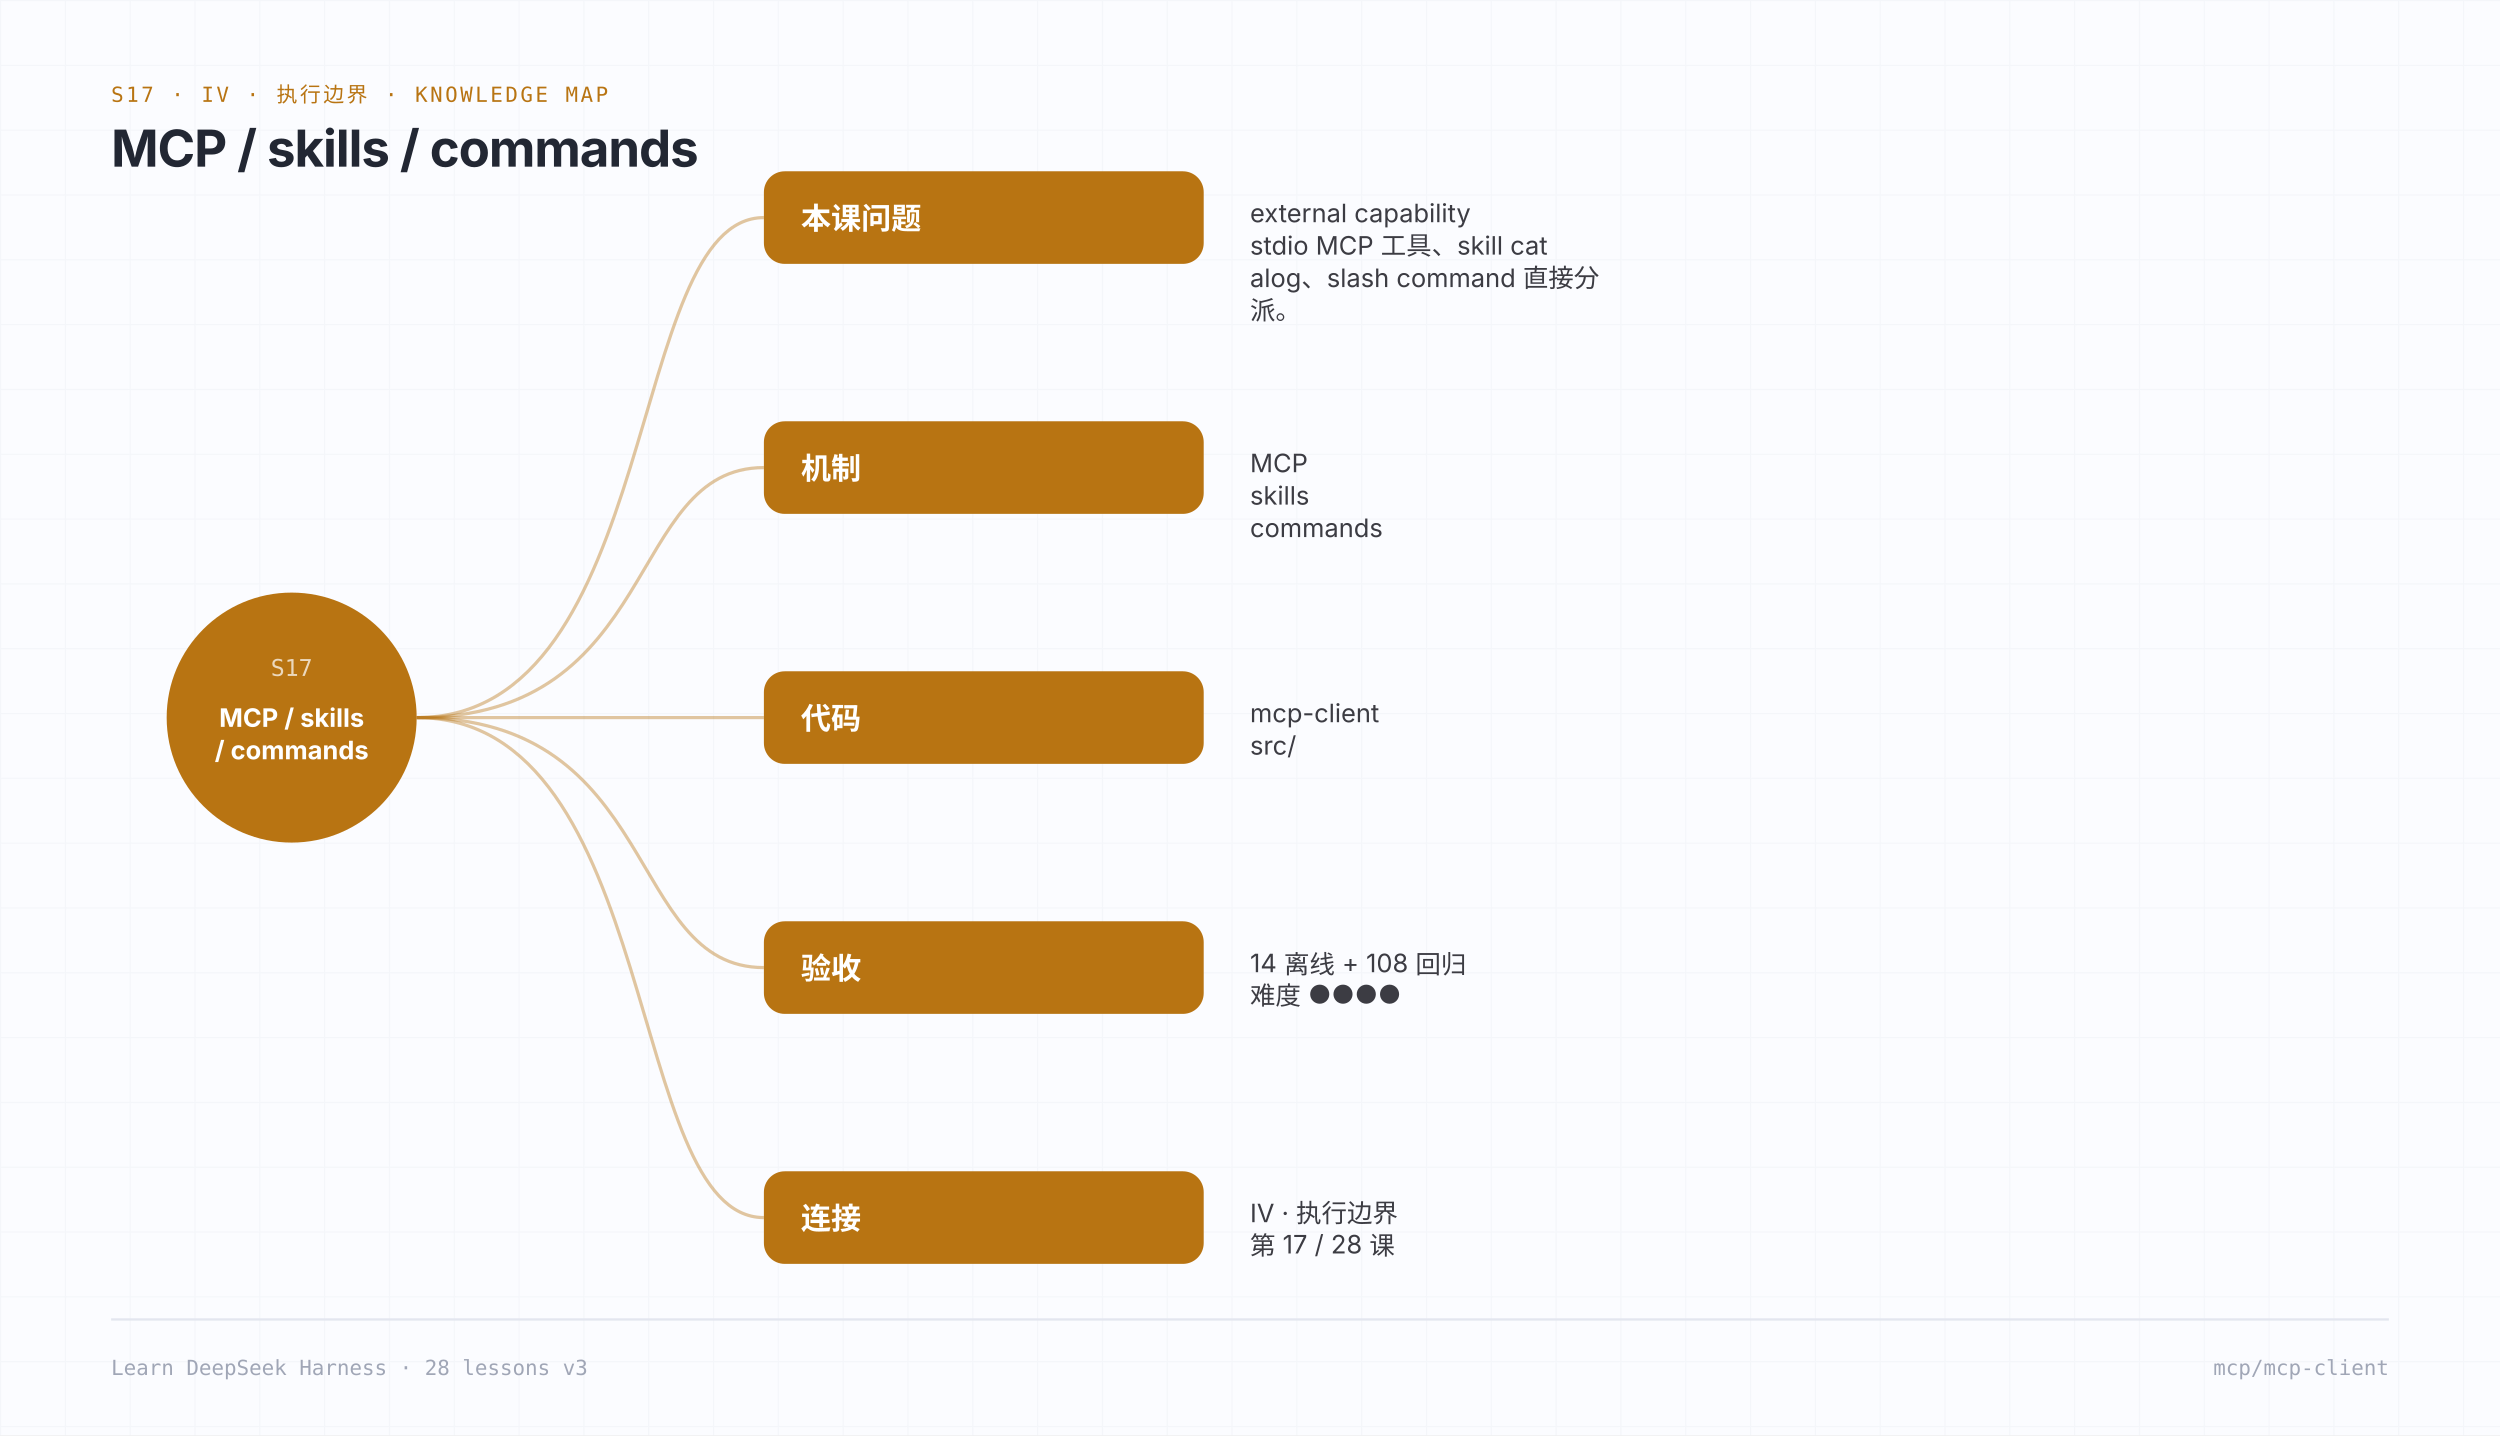
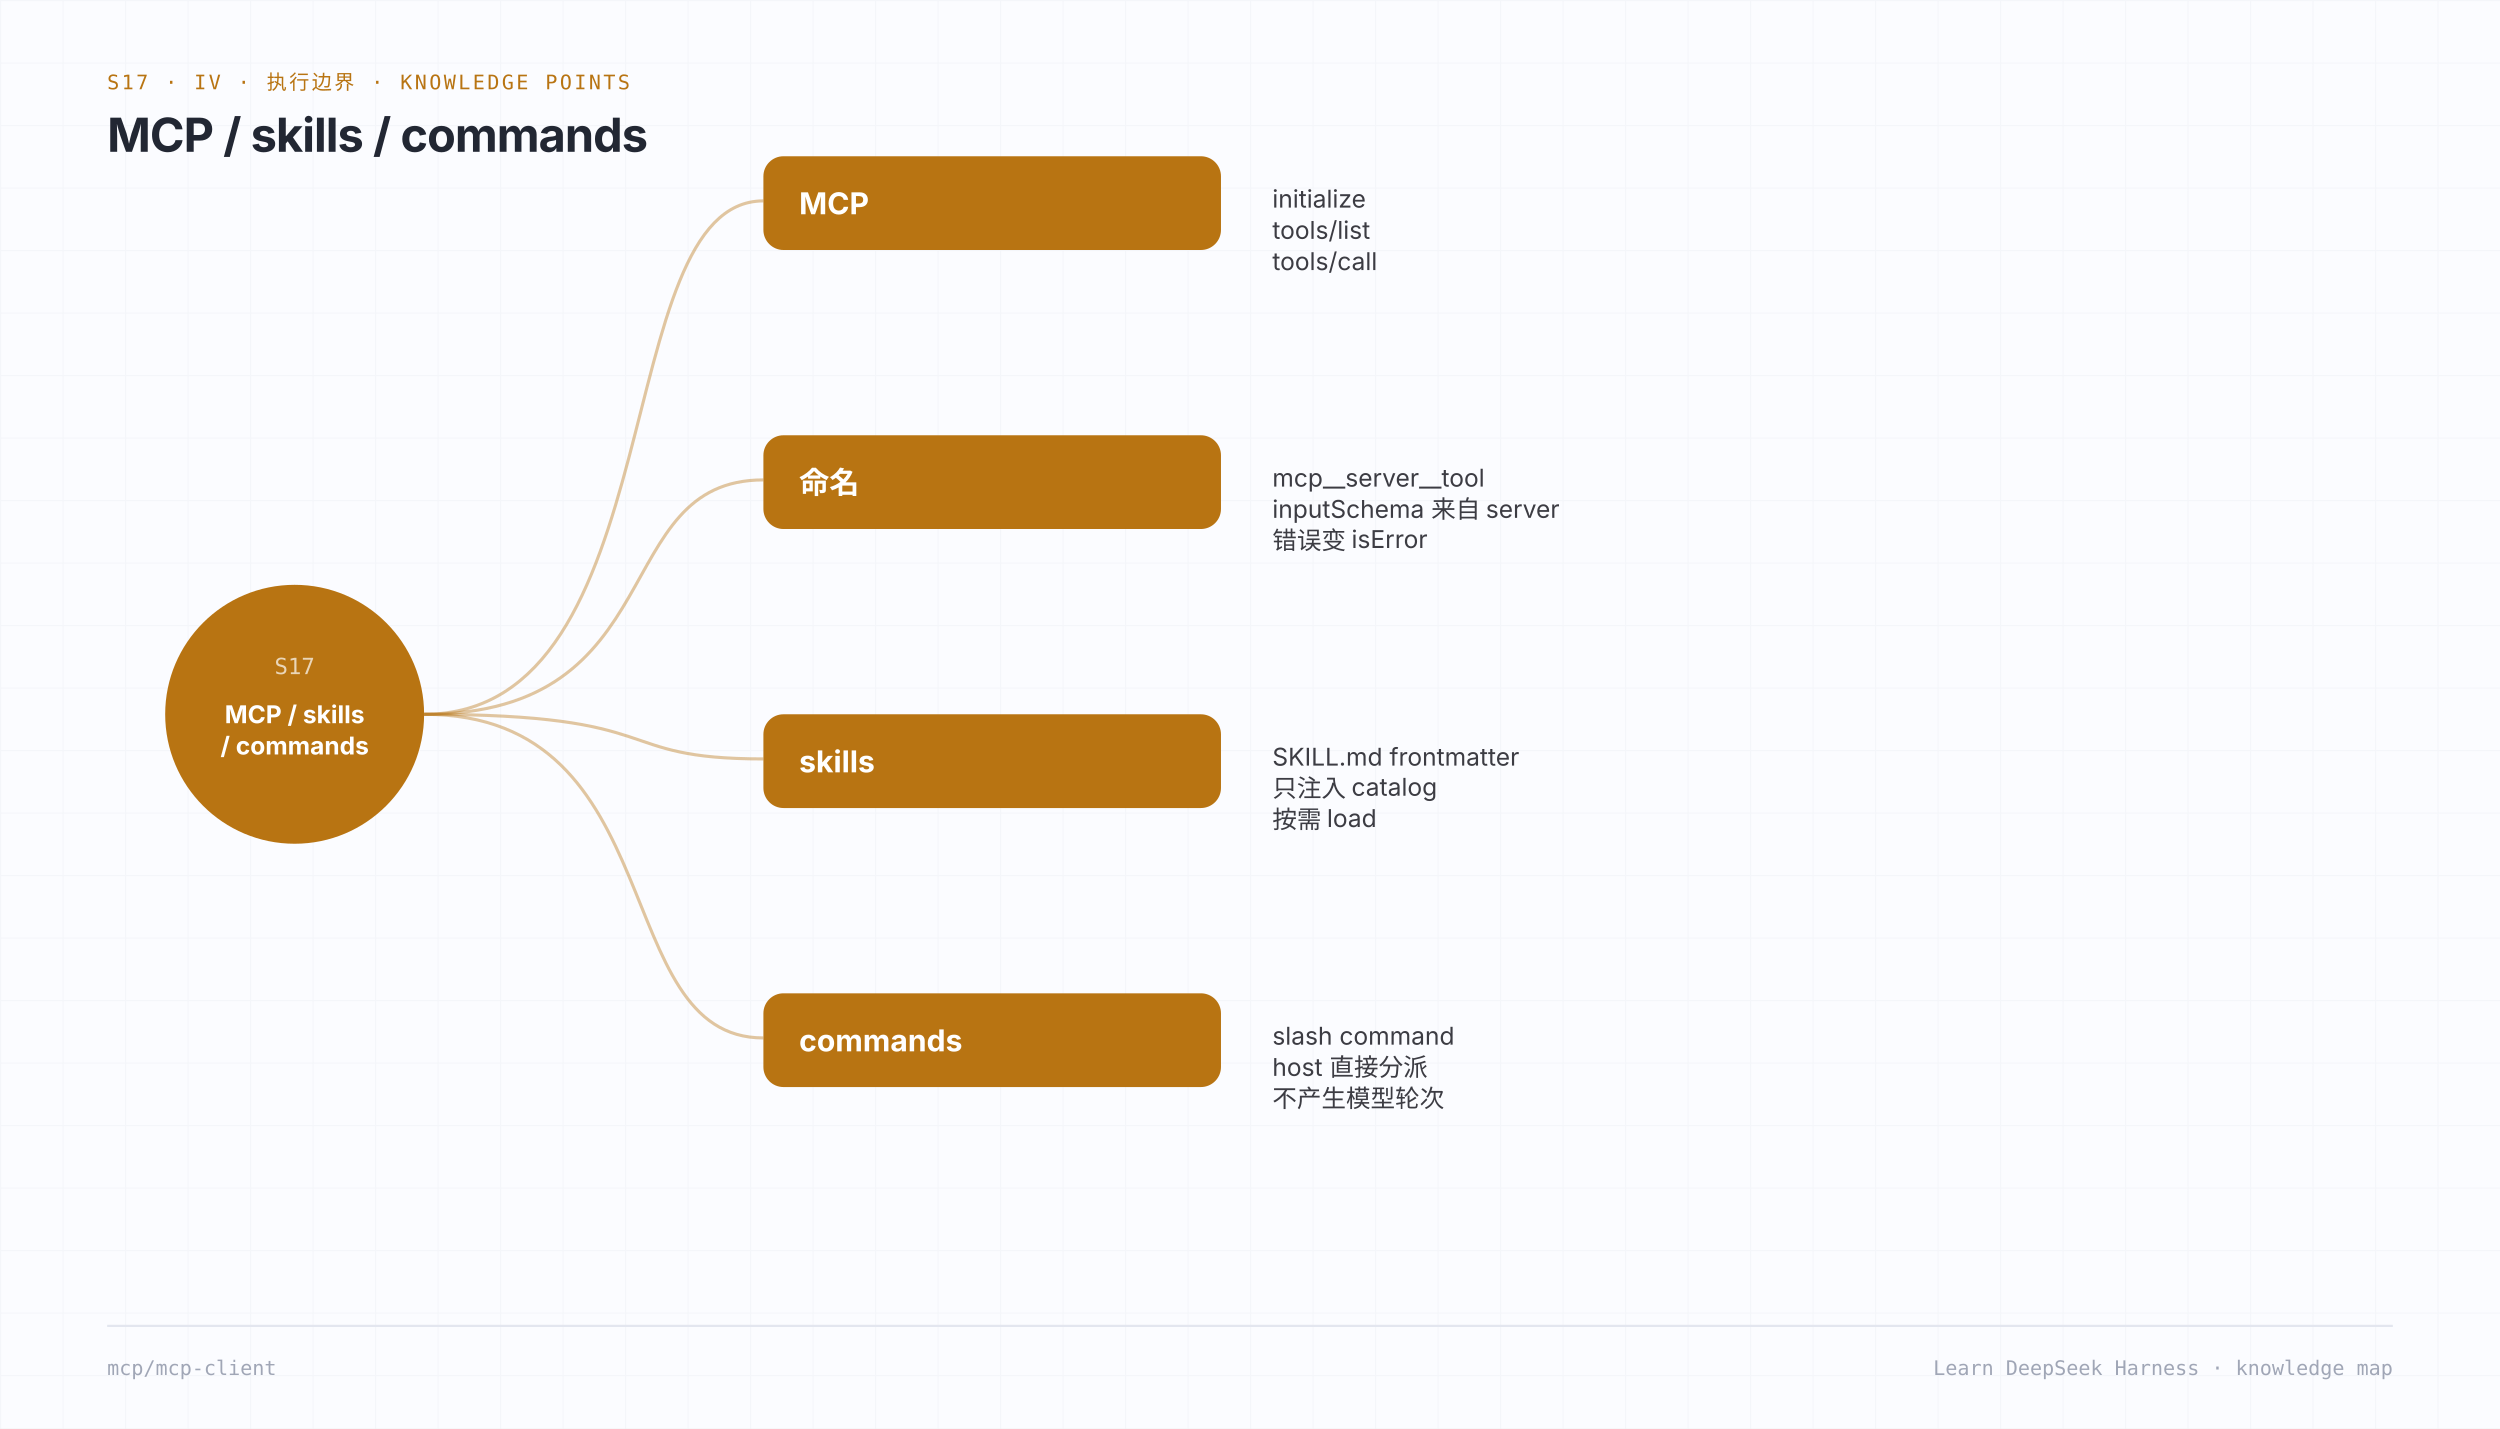
- <svg xmlns="http://www.w3.org/2000/svg" width="1080" height="620" viewBox="0 0 1080 620" role="img" aria-labelledby="title">
+ <svg xmlns="http://www.w3.org/2000/svg" width="1120" height="640" viewBox="0 0 1120 640" role="img" aria-labelledby="title">
  <defs>
    <pattern id="g" width="28" height="28" patternUnits="userSpaceOnUse">
      <path d="M28 0H0V28" fill="none" stroke="#303a63" stroke-opacity=".035" />
    </pattern>
  </defs>
-   <rect width="1080" height="620" fill="#fbfcff" />
-   <rect width="1080" height="620" fill="url(#g)" />
-   <text x="48" y="44" font-size="9" letter-spacing=".12em" fill="#b87412" font-family="SFMono-Regular,Consolas,monospace">S17 · IV · 执行边界 · KNOWLEDGE MAP</text>
-   <text x="48" y="72" font-size="22" font-weight="750" fill="#222733" letter-spacing="-.02em" font-family="-apple-system,BlinkMacSystemFont,'Segoe UI','Noto Sans SC',sans-serif">MCP / skills / commands</text>
-   <circle cx="126" cy="310" r="54" fill="#b87412" />
-   <text x="126" y="292" text-anchor="middle" font-size="10" fill="rgba(255,255,255,.72)" font-family="SFMono-Regular,Consolas,monospace">S17</text>
-   <text x="126" y="314" font-size="11" font-weight="700" fill="#fff" text-anchor="middle" font-family="-apple-system,BlinkMacSystemFont,'Segoe UI','Noto Sans SC',sans-serif">MCP / skills</text>
-   <text x="126" y="328" font-size="11" font-weight="700" fill="#fff" text-anchor="middle" font-family="-apple-system,BlinkMacSystemFont,'Segoe UI','Noto Sans SC',sans-serif">/ commands</text>
-   <path d="M180 310 C286 310 270 94 330 94" fill="none" stroke="#b87412" stroke-opacity=".4" stroke-width="1.4" />
-   <rect x="330" y="74" width="190" height="40" rx="9" fill="#b87412" />
-   <text x="346" y="99" font-size="13" font-weight="700" fill="#fff" font-family="-apple-system,BlinkMacSystemFont,'Segoe UI','Noto Sans SC',sans-serif">本课问题</text>
-   <text x="540" y="96" font-size="11" font-weight="400" fill="#3c3c43" text-anchor="start" font-family="-apple-system,BlinkMacSystemFont,'Segoe UI','Noto Sans SC',sans-serif">external capability</text>
-   <text x="540" y="110" font-size="11" font-weight="400" fill="#3c3c43" text-anchor="start" font-family="-apple-system,BlinkMacSystemFont,'Segoe UI','Noto Sans SC',sans-serif">stdio MCP 工具、skill cat</text>
-   <text x="540" y="124" font-size="11" font-weight="400" fill="#3c3c43" text-anchor="start" font-family="-apple-system,BlinkMacSystemFont,'Segoe UI','Noto Sans SC',sans-serif">alog、slash command 直接分</text>
-   <text x="540" y="138" font-size="11" font-weight="400" fill="#3c3c43" text-anchor="start" font-family="-apple-system,BlinkMacSystemFont,'Segoe UI','Noto Sans SC',sans-serif">派。</text>
-   <path d="M180 310 C286 310 270 202 330 202" fill="none" stroke="#b87412" stroke-opacity=".4" stroke-width="1.4" />
-   <rect x="330" y="182" width="190" height="40" rx="9" fill="#b87412" />
-   <text x="346" y="207" font-size="13" font-weight="700" fill="#fff" font-family="-apple-system,BlinkMacSystemFont,'Segoe UI','Noto Sans SC',sans-serif">机制</text>
-   <text x="540" y="204" font-size="11" font-weight="400" fill="#3c3c43" text-anchor="start" font-family="-apple-system,BlinkMacSystemFont,'Segoe UI','Noto Sans SC',sans-serif">MCP</text>
-   <text x="540" y="218" font-size="11" font-weight="400" fill="#3c3c43" text-anchor="start" font-family="-apple-system,BlinkMacSystemFont,'Segoe UI','Noto Sans SC',sans-serif">skills</text>
-   <text x="540" y="232" font-size="11" font-weight="400" fill="#3c3c43" text-anchor="start" font-family="-apple-system,BlinkMacSystemFont,'Segoe UI','Noto Sans SC',sans-serif">commands</text>
-   <path d="M180 310 C286 310 270 310 330 310" fill="none" stroke="#b87412" stroke-opacity=".4" stroke-width="1.4" />
-   <rect x="330" y="290" width="190" height="40" rx="9" fill="#b87412" />
-   <text x="346" y="315" font-size="13" font-weight="700" fill="#fff" font-family="-apple-system,BlinkMacSystemFont,'Segoe UI','Noto Sans SC',sans-serif">代码</text>
-   <text x="540" y="312" font-size="11" font-weight="400" fill="#3c3c43" text-anchor="start" font-family="-apple-system,BlinkMacSystemFont,'Segoe UI','Noto Sans SC',sans-serif">mcp-client</text>
-   <text x="540" y="326" font-size="11" font-weight="400" fill="#3c3c43" text-anchor="start" font-family="-apple-system,BlinkMacSystemFont,'Segoe UI','Noto Sans SC',sans-serif">src/</text>
-   <path d="M180 310 C286 310 270 418 330 418" fill="none" stroke="#b87412" stroke-opacity=".4" stroke-width="1.4" />
-   <rect x="330" y="398" width="190" height="40" rx="9" fill="#b87412" />
-   <text x="346" y="423" font-size="13" font-weight="700" fill="#fff" font-family="-apple-system,BlinkMacSystemFont,'Segoe UI','Noto Sans SC',sans-serif">验收</text>
-   <text x="540" y="420" font-size="11" font-weight="400" fill="#3c3c43" text-anchor="start" font-family="-apple-system,BlinkMacSystemFont,'Segoe UI','Noto Sans SC',sans-serif">14 离线 + 108 回归</text>
-   <text x="540" y="434" font-size="11" font-weight="400" fill="#3c3c43" text-anchor="start" font-family="-apple-system,BlinkMacSystemFont,'Segoe UI','Noto Sans SC',sans-serif">难度 ●●●●</text>
-   <path d="M180 310 C286 310 270 526 330 526" fill="none" stroke="#b87412" stroke-opacity=".4" stroke-width="1.4" />
-   <rect x="330" y="506" width="190" height="40" rx="9" fill="#b87412" />
-   <text x="346" y="531" font-size="13" font-weight="700" fill="#fff" font-family="-apple-system,BlinkMacSystemFont,'Segoe UI','Noto Sans SC',sans-serif">连接</text>
-   <text x="540" y="528" font-size="11" font-weight="400" fill="#3c3c43" text-anchor="start" font-family="-apple-system,BlinkMacSystemFont,'Segoe UI','Noto Sans SC',sans-serif">IV · 执行边界</text>
-   <text x="540" y="542" font-size="11" font-weight="400" fill="#3c3c43" text-anchor="start" font-family="-apple-system,BlinkMacSystemFont,'Segoe UI','Noto Sans SC',sans-serif">第 17 / 28 课</text>
-   <line x1="48" y1="570" x2="1032" y2="570" stroke="#e3e6ef" />
-   <text x="48" y="594" font-size="9" fill="#a0a6b6" font-family="SFMono-Regular,Consolas,monospace">Learn DeepSeek Harness · 28 lessons v3</text>
-   <text x="1032" y="594" text-anchor="end" font-size="9" fill="#a0a6b6" font-family="SFMono-Regular,Consolas,monospace">mcp/mcp-client</text>
+   <rect width="1120" height="640" fill="#fbfcff" />
+   <rect width="1120" height="640" fill="url(#g)" />
+   <text x="48" y="40" font-size="9" letter-spacing=".12em" fill="#b87412" font-family="SFMono-Regular,Consolas,monospace">S17 · IV · 执行边界 · KNOWLEDGE POINTS</text>
+   <text x="48" y="68" font-size="21" font-weight="750" fill="#222733" letter-spacing="-.02em" font-family="-apple-system,BlinkMacSystemFont,'Segoe UI','Noto Sans SC',sans-serif">MCP / skills / commands</text>
+   <circle cx="132" cy="320" r="58" fill="#b87412" />
+   <text x="132" y="302" text-anchor="middle" font-size="10" fill="rgba(255,255,255,.7)" font-family="SFMono-Regular,Consolas,monospace">S17</text>
+   <text x="132" y="324" font-size="11" font-weight="700" fill="#fff" text-anchor="middle" font-family="-apple-system,BlinkMacSystemFont,'Segoe UI','Noto Sans SC',sans-serif">MCP / skills</text>
+   <text x="132" y="338" font-size="11" font-weight="700" fill="#fff" text-anchor="middle" font-family="-apple-system,BlinkMacSystemFont,'Segoe UI','Noto Sans SC',sans-serif"> / commands</text>
+   <path d="M190 320 C302 320 272 90 342 90" fill="none" stroke="#b87412" stroke-opacity=".4" stroke-width="1.4" />
+   <rect x="342" y="70" width="205" height="42" rx="9" fill="#b87412" />
+   <text x="358" y="96" font-size="13.5" font-weight="700" fill="#fff" font-family="-apple-system,BlinkMacSystemFont,'Segoe UI','Noto Sans SC',sans-serif">MCP</text>
+   <text x="570" y="93" font-size="11" font-weight="400" fill="#3c3c43" text-anchor="start" font-family="-apple-system,BlinkMacSystemFont,'Segoe UI','Noto Sans SC',sans-serif">initialize</text>
+   <text x="570" y="107" font-size="11" font-weight="400" fill="#3c3c43" text-anchor="start" font-family="-apple-system,BlinkMacSystemFont,'Segoe UI','Noto Sans SC',sans-serif">tools/list</text>
+   <text x="570" y="121" font-size="11" font-weight="400" fill="#3c3c43" text-anchor="start" font-family="-apple-system,BlinkMacSystemFont,'Segoe UI','Noto Sans SC',sans-serif">tools/call</text>
+   <path d="M190 320 C302 320 272 215 342 215" fill="none" stroke="#b87412" stroke-opacity=".4" stroke-width="1.4" />
+   <rect x="342" y="195" width="205" height="42" rx="9" fill="#b87412" />
+   <text x="358" y="221" font-size="13.5" font-weight="700" fill="#fff" font-family="-apple-system,BlinkMacSystemFont,'Segoe UI','Noto Sans SC',sans-serif">命名</text>
+   <text x="570" y="218" font-size="11" font-weight="400" fill="#3c3c43" text-anchor="start" font-family="-apple-system,BlinkMacSystemFont,'Segoe UI','Noto Sans SC',sans-serif">mcp__server__tool</text>
+   <text x="570" y="232" font-size="11" font-weight="400" fill="#3c3c43" text-anchor="start" font-family="-apple-system,BlinkMacSystemFont,'Segoe UI','Noto Sans SC',sans-serif">inputSchema 来自 server</text>
+   <text x="570" y="246" font-size="11" font-weight="400" fill="#3c3c43" text-anchor="start" font-family="-apple-system,BlinkMacSystemFont,'Segoe UI','Noto Sans SC',sans-serif">错误变 isError</text>
+   <path d="M190 320 C302 320 272 340 342 340" fill="none" stroke="#b87412" stroke-opacity=".4" stroke-width="1.4" />
+   <rect x="342" y="320" width="205" height="42" rx="9" fill="#b87412" />
+   <text x="358" y="346" font-size="13.5" font-weight="700" fill="#fff" font-family="-apple-system,BlinkMacSystemFont,'Segoe UI','Noto Sans SC',sans-serif">skills</text>
+   <text x="570" y="343" font-size="11" font-weight="400" fill="#3c3c43" text-anchor="start" font-family="-apple-system,BlinkMacSystemFont,'Segoe UI','Noto Sans SC',sans-serif">SKILL.md frontmatter</text>
+   <text x="570" y="357" font-size="11" font-weight="400" fill="#3c3c43" text-anchor="start" font-family="-apple-system,BlinkMacSystemFont,'Segoe UI','Noto Sans SC',sans-serif">只注入 catalog</text>
+   <text x="570" y="371" font-size="11" font-weight="400" fill="#3c3c43" text-anchor="start" font-family="-apple-system,BlinkMacSystemFont,'Segoe UI','Noto Sans SC',sans-serif">按需 load</text>
+   <path d="M190 320 C302 320 272 465 342 465" fill="none" stroke="#b87412" stroke-opacity=".4" stroke-width="1.4" />
+   <rect x="342" y="445" width="205" height="42" rx="9" fill="#b87412" />
+   <text x="358" y="471" font-size="13.5" font-weight="700" fill="#fff" font-family="-apple-system,BlinkMacSystemFont,'Segoe UI','Noto Sans SC',sans-serif">commands</text>
+   <text x="570" y="468" font-size="11" font-weight="400" fill="#3c3c43" text-anchor="start" font-family="-apple-system,BlinkMacSystemFont,'Segoe UI','Noto Sans SC',sans-serif">slash command</text>
+   <text x="570" y="482" font-size="11" font-weight="400" fill="#3c3c43" text-anchor="start" font-family="-apple-system,BlinkMacSystemFont,'Segoe UI','Noto Sans SC',sans-serif">host 直接分派</text>
+   <text x="570" y="496" font-size="11" font-weight="400" fill="#3c3c43" text-anchor="start" font-family="-apple-system,BlinkMacSystemFont,'Segoe UI','Noto Sans SC',sans-serif">不产生模型轮次</text>
+   <line x1="48" y1="594" x2="1072" y2="594" stroke="#e3e6ef" />
+   <text x="48" y="616" font-size="9" fill="#a0a6b6" font-family="SFMono-Regular,Consolas,monospace">mcp/mcp-client</text>
+   <text x="1072" y="616" text-anchor="end" font-size="9" fill="#a0a6b6" font-family="SFMono-Regular,Consolas,monospace">Learn DeepSeek Harness · knowledge map</text>
</svg>
